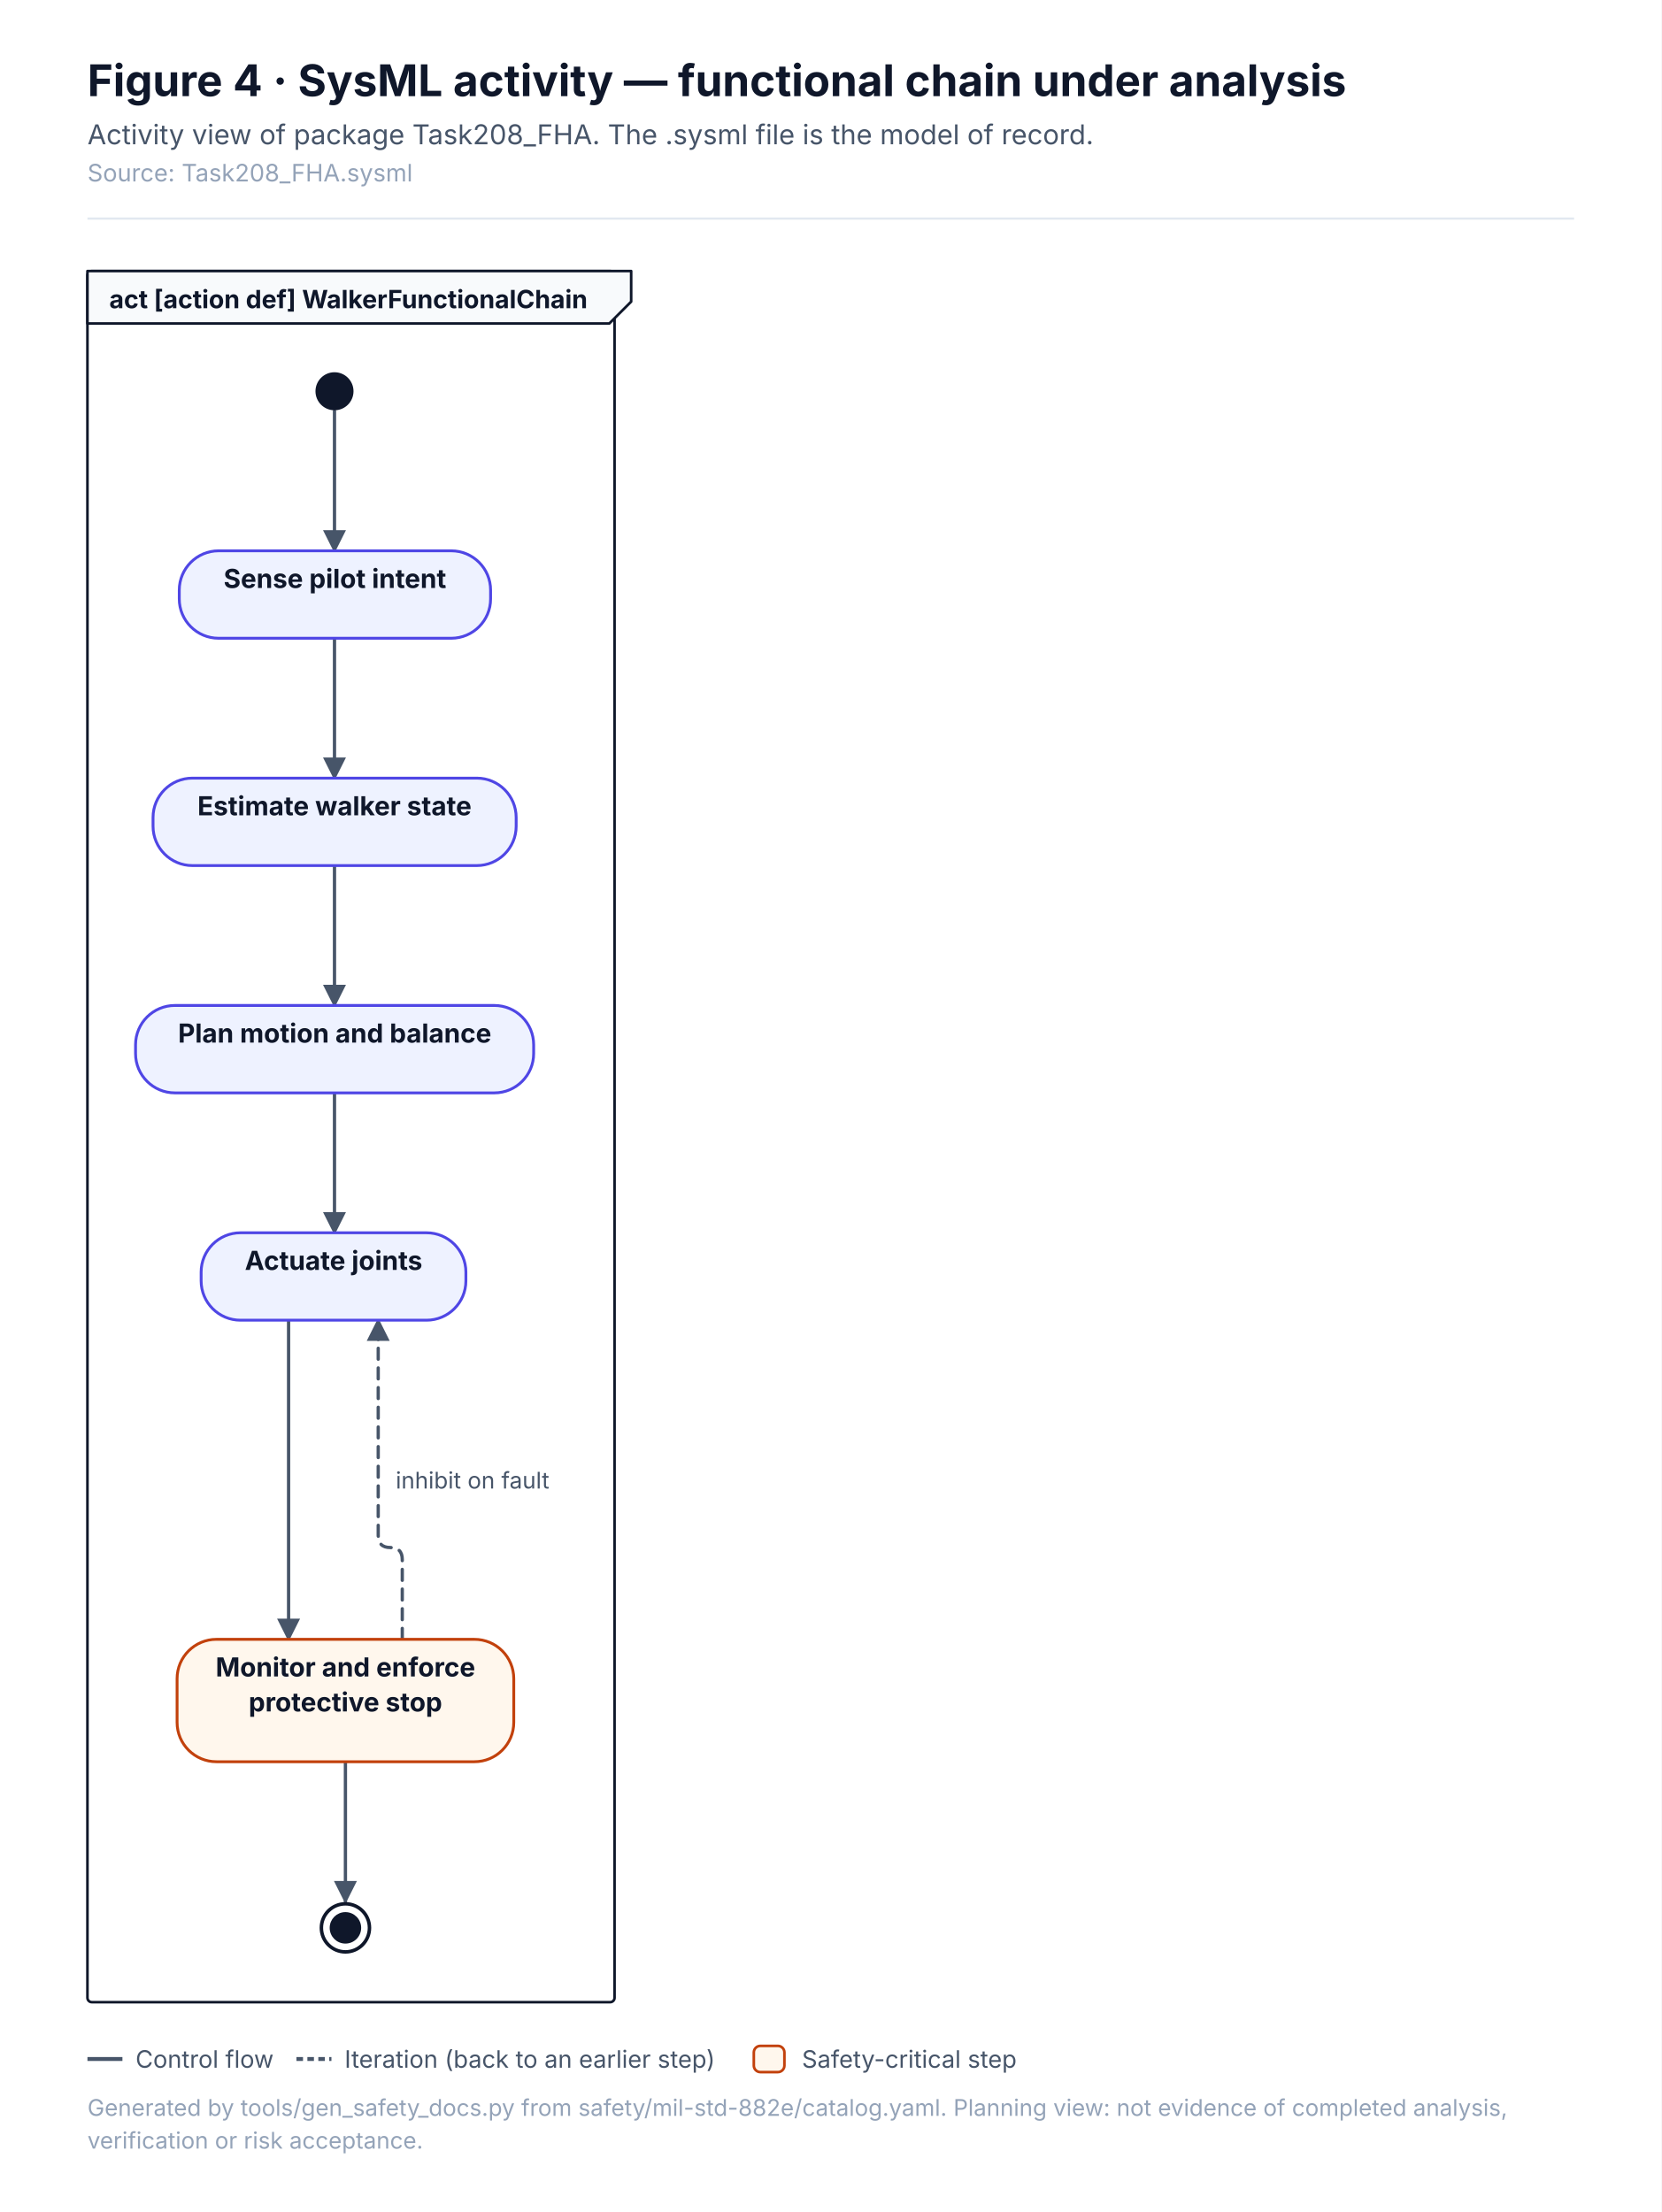
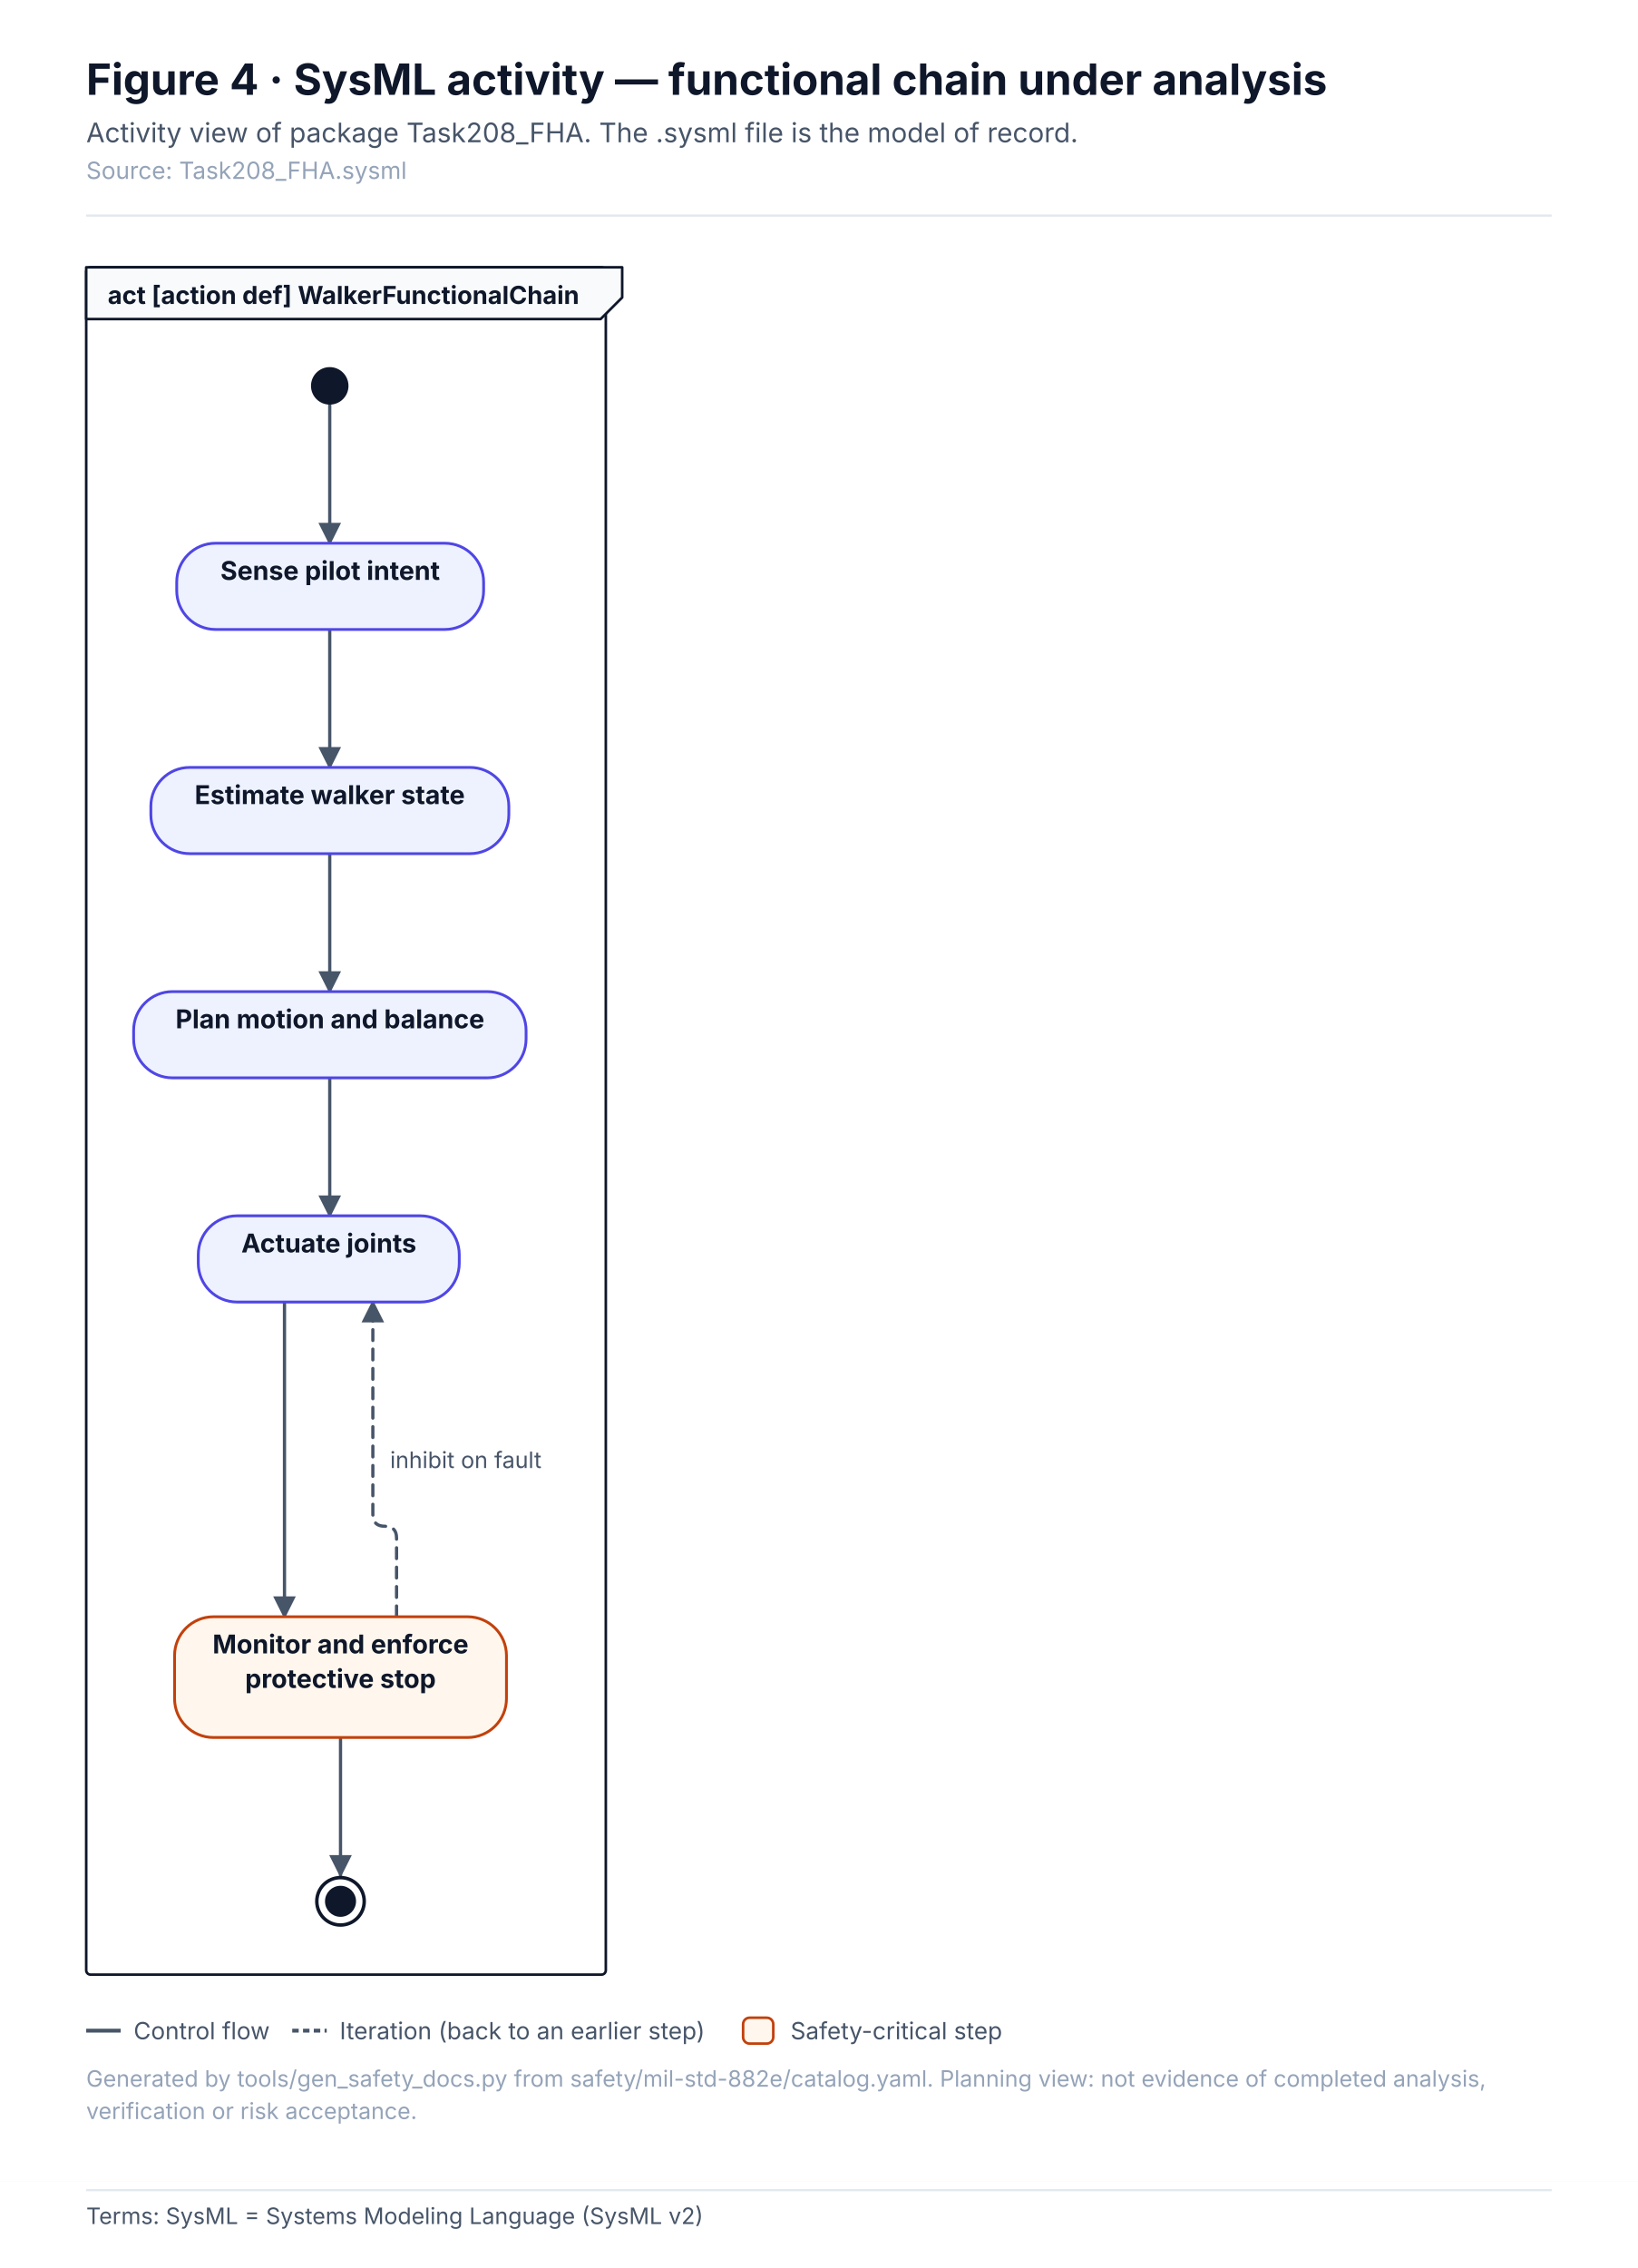
- <svg xmlns="http://www.w3.org/2000/svg" width="760" height="1012" viewBox="0 0 760 1012" font-family="Inter, 'Segoe UI', Helvetica, Arial, sans-serif" role="img">
+ <svg xmlns="http://www.w3.org/2000/svg" width="760" height="1052.1" viewBox="0 0 760 1052.1" font-family="Inter, 'Segoe UI', Helvetica, Arial, sans-serif" role="img">
  <defs>
    <pattern id="hatch" patternUnits="userSpaceOnUse" width="6" height="6" patternTransform="rotate(45)">
      <rect width="6" height="6" fill="#F1F5F9" />
      <line x1="0" y1="0" x2="0" y2="6" stroke="#E2E8F0" stroke-width="2" />
    </pattern>
    <marker id="arr-ink" viewBox="0 0 10 10" refX="9" refY="5" markerWidth="7" markerHeight="7" orient="auto-start-reverse">
      <path d="M0 0 L10 5 L0 10 z" fill="#475569" />
    </marker>
    <marker id="dia-ink" viewBox="0 0 16 10" refX="15" refY="5" markerWidth="12" markerHeight="8" orient="auto-start-reverse">
      <path d="M1 5 L8 1 L15 5 L8 9 z" fill="#475569" />
    </marker>
    <marker id="tri-ink" viewBox="0 0 12 12" refX="11" refY="6" markerWidth="10" markerHeight="10" orient="auto-start-reverse">
      <path d="M1 1 L11 6 L1 11 z" fill="#FFFFFF" stroke="#475569" stroke-width="1.2" />
    </marker>
    <marker id="arr-system" viewBox="0 0 10 10" refX="9" refY="5" markerWidth="7" markerHeight="7" orient="auto-start-reverse">
      <path d="M0 0 L10 5 L0 10 z" fill="#4F46E5" />
    </marker>
    <marker id="dia-system" viewBox="0 0 16 10" refX="15" refY="5" markerWidth="12" markerHeight="8" orient="auto-start-reverse">
      <path d="M1 5 L8 1 L15 5 L8 9 z" fill="#4F46E5" />
    </marker>
    <marker id="tri-system" viewBox="0 0 12 12" refX="11" refY="6" markerWidth="10" markerHeight="10" orient="auto-start-reverse">
      <path d="M1 1 L11 6 L1 11 z" fill="#FFFFFF" stroke="#4F46E5" stroke-width="1.2" />
    </marker>
    <marker id="arr-software" viewBox="0 0 10 10" refX="9" refY="5" markerWidth="7" markerHeight="7" orient="auto-start-reverse">
      <path d="M0 0 L10 5 L0 10 z" fill="#0F766E" />
    </marker>
    <marker id="dia-software" viewBox="0 0 16 10" refX="15" refY="5" markerWidth="12" markerHeight="8" orient="auto-start-reverse">
      <path d="M1 5 L8 1 L15 5 L8 9 z" fill="#0F766E" />
    </marker>
    <marker id="tri-software" viewBox="0 0 12 12" refX="11" refY="6" markerWidth="10" markerHeight="10" orient="auto-start-reverse">
      <path d="M1 1 L11 6 L1 11 z" fill="#FFFFFF" stroke="#0F766E" stroke-width="1.2" />
    </marker>
    <marker id="arr-safety" viewBox="0 0 10 10" refX="9" refY="5" markerWidth="7" markerHeight="7" orient="auto-start-reverse">
      <path d="M0 0 L10 5 L0 10 z" fill="#C2410C" />
    </marker>
    <marker id="dia-safety" viewBox="0 0 16 10" refX="15" refY="5" markerWidth="12" markerHeight="8" orient="auto-start-reverse">
      <path d="M1 5 L8 1 L15 5 L8 9 z" fill="#C2410C" />
    </marker>
    <marker id="tri-safety" viewBox="0 0 12 12" refX="11" refY="6" markerWidth="10" markerHeight="10" orient="auto-start-reverse">
      <path d="M1 1 L11 6 L1 11 z" fill="#FFFFFF" stroke="#C2410C" stroke-width="1.2" />
    </marker>
    <marker id="arr-interface" viewBox="0 0 10 10" refX="9" refY="5" markerWidth="7" markerHeight="7" orient="auto-start-reverse">
      <path d="M0 0 L10 5 L0 10 z" fill="#7C3AED" />
    </marker>
    <marker id="dia-interface" viewBox="0 0 16 10" refX="15" refY="5" markerWidth="12" markerHeight="8" orient="auto-start-reverse">
      <path d="M1 5 L8 1 L15 5 L8 9 z" fill="#7C3AED" />
    </marker>
    <marker id="tri-interface" viewBox="0 0 12 12" refX="11" refY="6" markerWidth="10" markerHeight="10" orient="auto-start-reverse">
      <path d="M1 1 L11 6 L1 11 z" fill="#FFFFFF" stroke="#7C3AED" stroke-width="1.2" />
    </marker>
    <marker id="arr-external" viewBox="0 0 10 10" refX="9" refY="5" markerWidth="7" markerHeight="7" orient="auto-start-reverse">
      <path d="M0 0 L10 5 L0 10 z" fill="#64748B" />
    </marker>
    <marker id="dia-external" viewBox="0 0 16 10" refX="15" refY="5" markerWidth="12" markerHeight="8" orient="auto-start-reverse">
      <path d="M1 5 L8 1 L15 5 L8 9 z" fill="#64748B" />
    </marker>
    <marker id="tri-external" viewBox="0 0 12 12" refX="11" refY="6" markerWidth="10" markerHeight="10" orient="auto-start-reverse">
      <path d="M1 1 L11 6 L1 11 z" fill="#FFFFFF" stroke="#64748B" stroke-width="1.2" />
    </marker>
    <marker id="arr-work" viewBox="0 0 10 10" refX="9" refY="5" markerWidth="7" markerHeight="7" orient="auto-start-reverse">
      <path d="M0 0 L10 5 L0 10 z" fill="#475569" />
    </marker>
    <marker id="dia-work" viewBox="0 0 16 10" refX="15" refY="5" markerWidth="12" markerHeight="8" orient="auto-start-reverse">
      <path d="M1 5 L8 1 L15 5 L8 9 z" fill="#475569" />
    </marker>
    <marker id="tri-work" viewBox="0 0 12 12" refX="11" refY="6" markerWidth="10" markerHeight="10" orient="auto-start-reverse">
      <path d="M1 1 L11 6 L1 11 z" fill="#FFFFFF" stroke="#475569" stroke-width="1.2" />
    </marker>
    <marker id="arr-muted" viewBox="0 0 10 10" refX="9" refY="5" markerWidth="7" markerHeight="7" orient="auto-start-reverse">
      <path d="M0 0 L10 5 L0 10 z" fill="#94A3B8" />
    </marker>
    <marker id="dia-muted" viewBox="0 0 16 10" refX="15" refY="5" markerWidth="12" markerHeight="8" orient="auto-start-reverse">
      <path d="M1 5 L8 1 L15 5 L8 9 z" fill="#94A3B8" />
    </marker>
    <marker id="tri-muted" viewBox="0 0 12 12" refX="11" refY="6" markerWidth="10" markerHeight="10" orient="auto-start-reverse">
      <path d="M1 1 L11 6 L1 11 z" fill="#FFFFFF" stroke="#94A3B8" stroke-width="1.2" />
    </marker>
    <marker id="arr-current" viewBox="0 0 10 10" refX="9" refY="5" markerWidth="7" markerHeight="7" orient="auto-start-reverse">
      <path d="M0 0 L10 5 L0 10 z" fill="#0F172A" />
    </marker>
    <marker id="dia-current" viewBox="0 0 16 10" refX="15" refY="5" markerWidth="12" markerHeight="8" orient="auto-start-reverse">
      <path d="M1 5 L8 1 L15 5 L8 9 z" fill="#0F172A" />
    </marker>
    <marker id="tri-current" viewBox="0 0 12 12" refX="11" refY="6" markerWidth="10" markerHeight="10" orient="auto-start-reverse">
      <path d="M1 1 L11 6 L1 11 z" fill="#FFFFFF" stroke="#0F172A" stroke-width="1.2" />
    </marker>
    <marker id="arr-ok" viewBox="0 0 10 10" refX="9" refY="5" markerWidth="7" markerHeight="7" orient="auto-start-reverse">
      <path d="M0 0 L10 5 L0 10 z" fill="#2E9E6A" />
    </marker>
    <marker id="dia-ok" viewBox="0 0 16 10" refX="15" refY="5" markerWidth="12" markerHeight="8" orient="auto-start-reverse">
      <path d="M1 5 L8 1 L15 5 L8 9 z" fill="#2E9E6A" />
    </marker>
    <marker id="tri-ok" viewBox="0 0 12 12" refX="11" refY="6" markerWidth="10" markerHeight="10" orient="auto-start-reverse">
      <path d="M1 1 L11 6 L1 11 z" fill="#FFFFFF" stroke="#2E9E6A" stroke-width="1.2" />
    </marker>
    <marker id="arr-amber" viewBox="0 0 10 10" refX="9" refY="5" markerWidth="7" markerHeight="7" orient="auto-start-reverse">
      <path d="M0 0 L10 5 L0 10 z" fill="#D97706" />
    </marker>
    <marker id="dia-amber" viewBox="0 0 16 10" refX="15" refY="5" markerWidth="12" markerHeight="8" orient="auto-start-reverse">
      <path d="M1 5 L8 1 L15 5 L8 9 z" fill="#D97706" />
    </marker>
    <marker id="tri-amber" viewBox="0 0 12 12" refX="11" refY="6" markerWidth="10" markerHeight="10" orient="auto-start-reverse">
      <path d="M1 1 L11 6 L1 11 z" fill="#FFFFFF" stroke="#D97706" stroke-width="1.2" />
    </marker>
    <marker id="arr-red" viewBox="0 0 10 10" refX="9" refY="5" markerWidth="7" markerHeight="7" orient="auto-start-reverse">
      <path d="M0 0 L10 5 L0 10 z" fill="#D2553F" />
    </marker>
    <marker id="dia-red" viewBox="0 0 16 10" refX="15" refY="5" markerWidth="12" markerHeight="8" orient="auto-start-reverse">
      <path d="M1 5 L8 1 L15 5 L8 9 z" fill="#D2553F" />
    </marker>
    <marker id="tri-red" viewBox="0 0 12 12" refX="11" refY="6" markerWidth="10" markerHeight="10" orient="auto-start-reverse">
      <path d="M1 1 L11 6 L1 11 z" fill="#FFFFFF" stroke="#D2553F" stroke-width="1.2" />
    </marker>
  </defs>
  <rect x="0" y="0" width="760" height="1012" rx="0" fill="#FFFFFF" stroke="none" stroke-width="0" />
  <text x="40" y="44" font-size="20" fill="#0F172A" font-weight="700">Figure 4 · SysML activity — functional chain under analysis</text>
  <text x="40" y="66" font-size="12.5" fill="#475569">Activity view of package Task208_FHA. The .sysml file is the model of record.</text>
  <text x="40" y="83" font-size="11" fill="#94A3B8">Source: Task208_FHA.sysml</text>
  <line x1="40" y1="100" x2="720" y2="100" stroke="#E2E8F0" stroke-width="1" />
  <rect x="40" y="124" width="241.1" height="792" rx="2" fill="none" stroke="#0F172A" stroke-width="1.2" />
  <path d="M40 124 L288.7 124 L288.7 138 L278.7 148 L40 148 Z" stroke="#0F172A" stroke-width="1.2" fill="#F8FAFC" stroke-linejoin="round" stroke-linecap="round" />
  <text x="50" y="141" font-size="11.5" fill="#0F172A" font-weight="700">act [action def] WalkerFunctionalChain</text>
  <g transform="translate(56 164)">
    <path d="M97 24 L97 88" stroke="#475569" stroke-width="1.5" fill="none" stroke-linejoin="round" stroke-linecap="round" marker-end="url(#arr-ink)" />
    <path d="M97 128 L97 192" stroke="#475569" stroke-width="1.5" fill="none" stroke-linejoin="round" stroke-linecap="round" marker-end="url(#arr-ink)" />
    <path d="M97 232 L97 296" stroke="#475569" stroke-width="1.5" fill="none" stroke-linejoin="round" stroke-linecap="round" marker-end="url(#arr-ink)" />
    <path d="M97 336 L97 400" stroke="#475569" stroke-width="1.5" fill="none" stroke-linejoin="round" stroke-linecap="round" marker-end="url(#arr-ink)" />
    <path d="M76 440 L76 586" stroke="#475569" stroke-width="1.5" fill="none" stroke-linejoin="round" stroke-linecap="round" marker-end="url(#arr-ink)" />
    <path d="M102 642 L102 706" stroke="#475569" stroke-width="1.5" fill="none" stroke-linejoin="round" stroke-linecap="round" marker-end="url(#arr-ink)" />
    <path d="M128 586 L128 549.5 Q128 544 122.5 544 L122.5 544 Q117 544 117 538.5 L117 440" stroke="#475569" stroke-width="1.5" fill="none" stroke-dasharray="5 4" stroke-linejoin="round" stroke-linecap="round" marker-end="url(#arr-ink)" />
    <circle cx="97" cy="15" r="8" fill="#0F172A" stroke="#0F172A" stroke-width="1.4" />
    <rect x="26" y="88" width="142.4" height="40" rx="18" fill="#EEF2FF" stroke="#4F46E5" stroke-width="1.3" />
    <text x="97.2" y="105" font-size="12" fill="#0F172A" font-weight="700" text-anchor="middle">Sense pilot intent</text>
    <rect x="14" y="192" width="166.1" height="40" rx="18" fill="#EEF2FF" stroke="#4F46E5" stroke-width="1.3" />
    <text x="97" y="209" font-size="12" fill="#0F172A" font-weight="700" text-anchor="middle">Estimate walker state</text>
    <rect x="6" y="296" width="182.1" height="40" rx="18" fill="#EEF2FF" stroke="#4F46E5" stroke-width="1.3" />
    <text x="97.1" y="313" font-size="12" fill="#0F172A" font-weight="700" text-anchor="middle">Plan motion and balance</text>
    <rect x="36" y="400" width="121.1" height="40" rx="18" fill="#EEF2FF" stroke="#4F46E5" stroke-width="1.3" />
    <text x="96.6" y="417" font-size="12" fill="#0F172A" font-weight="700" text-anchor="middle">Actuate joints</text>
    <rect x="25" y="586" width="154" height="56" rx="18" fill="#FFF7ED" stroke="#C2410C" stroke-width="1.3" />
    <text x="102" y="603" font-size="12" fill="#0F172A" font-weight="700" text-anchor="middle">Monitor and enforce</text>
    <text x="102" y="619" font-size="12" fill="#0F172A" font-weight="700" text-anchor="middle">protective stop</text>
    <circle cx="102" cy="718" r="11" fill="#FFFFFF" stroke="#0F172A" stroke-width="1.6" />
    <circle cx="102" cy="718" r="6.5" fill="#0F172A" stroke="#0F172A" stroke-width="1.4" />
    <rect x="120" y="504" width="85.1" height="18" rx="4" fill="#FFFFFF" stroke="none" stroke-width="0" opacity="0.92" />
    <text x="125" y="517" font-size="10.5" fill="#475569">inhibit on fault</text>
  </g>
  <line x1="40" y1="942" x2="56" y2="942" stroke="#475569" stroke-width="1.8" />
  <text x="62" y="946" font-size="11" fill="#475569">Control flow</text>
  <line x1="135.6" y1="942" x2="151.6" y2="942" stroke="#475569" stroke-width="1.8" stroke-dasharray="3 2" />
  <text x="157.6" y="946" font-size="11" fill="#475569">Iteration (back to an earlier step)</text>
  <rect x="344.8" y="936" width="14" height="12" rx="3" fill="#FFF7ED" stroke="#C2410C" stroke-width="1.2" />
  <text x="366.8" y="946" font-size="11" fill="#475569">Safety-critical step</text>
  <text x="40" y="968" font-size="10.5" fill="#94A3B8">Generated by tools/gen_safety_docs.py from safety/mil-std-882e/catalog.yaml. Planning view: not evidence of completed analysis,</text>
  <text x="40" y="983" font-size="10.5" fill="#94A3B8">verification or risk acceptance.</text>
+   <g class="terms" data-base-h="1012">
+     <rect x="0" y="1012" width="760" height="40.1" fill="#FFFFFF" />
+     <line x1="40" y1="1016" x2="720" y2="1016" stroke="#E2E8F0" stroke-width="1" />
+     <text x="40" y="1031.7" font-size="10.5" fill="#475569" font-family="Inter, 'Segoe UI', Helvetica, Arial, sans-serif">Terms: SysML = Systems Modeling Language (SysML v2)</text>
+   </g>
</svg>
